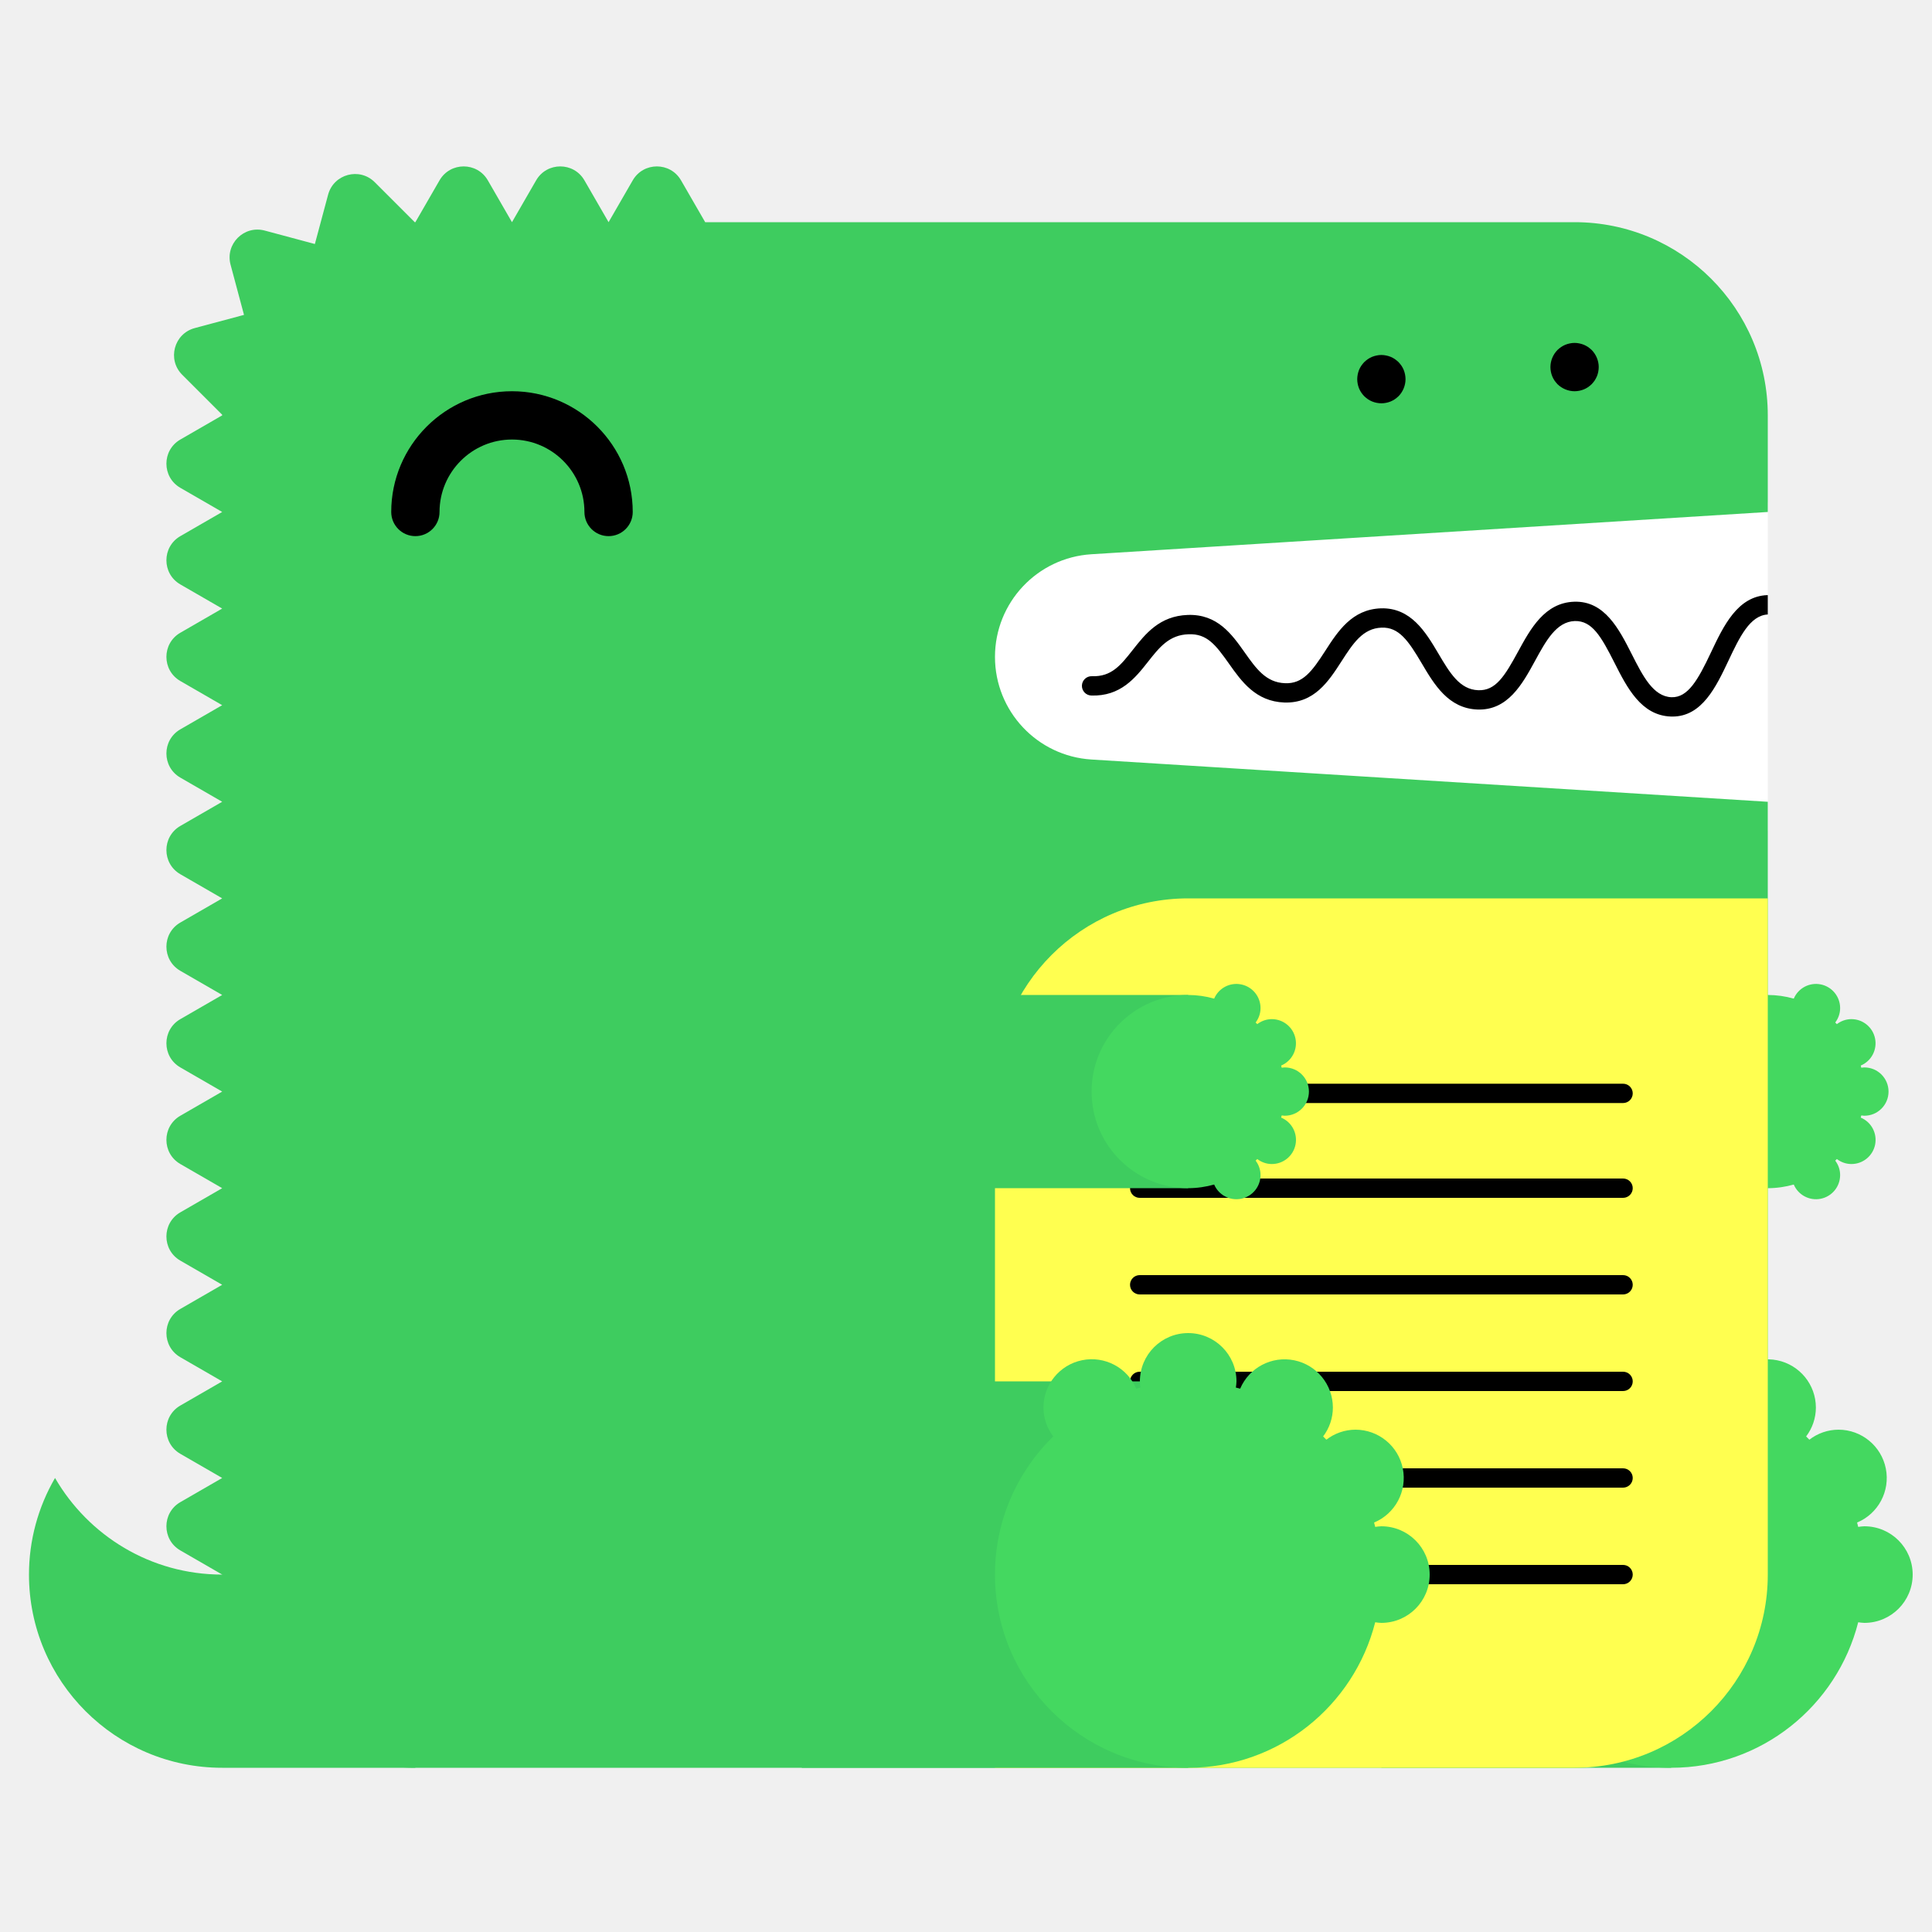
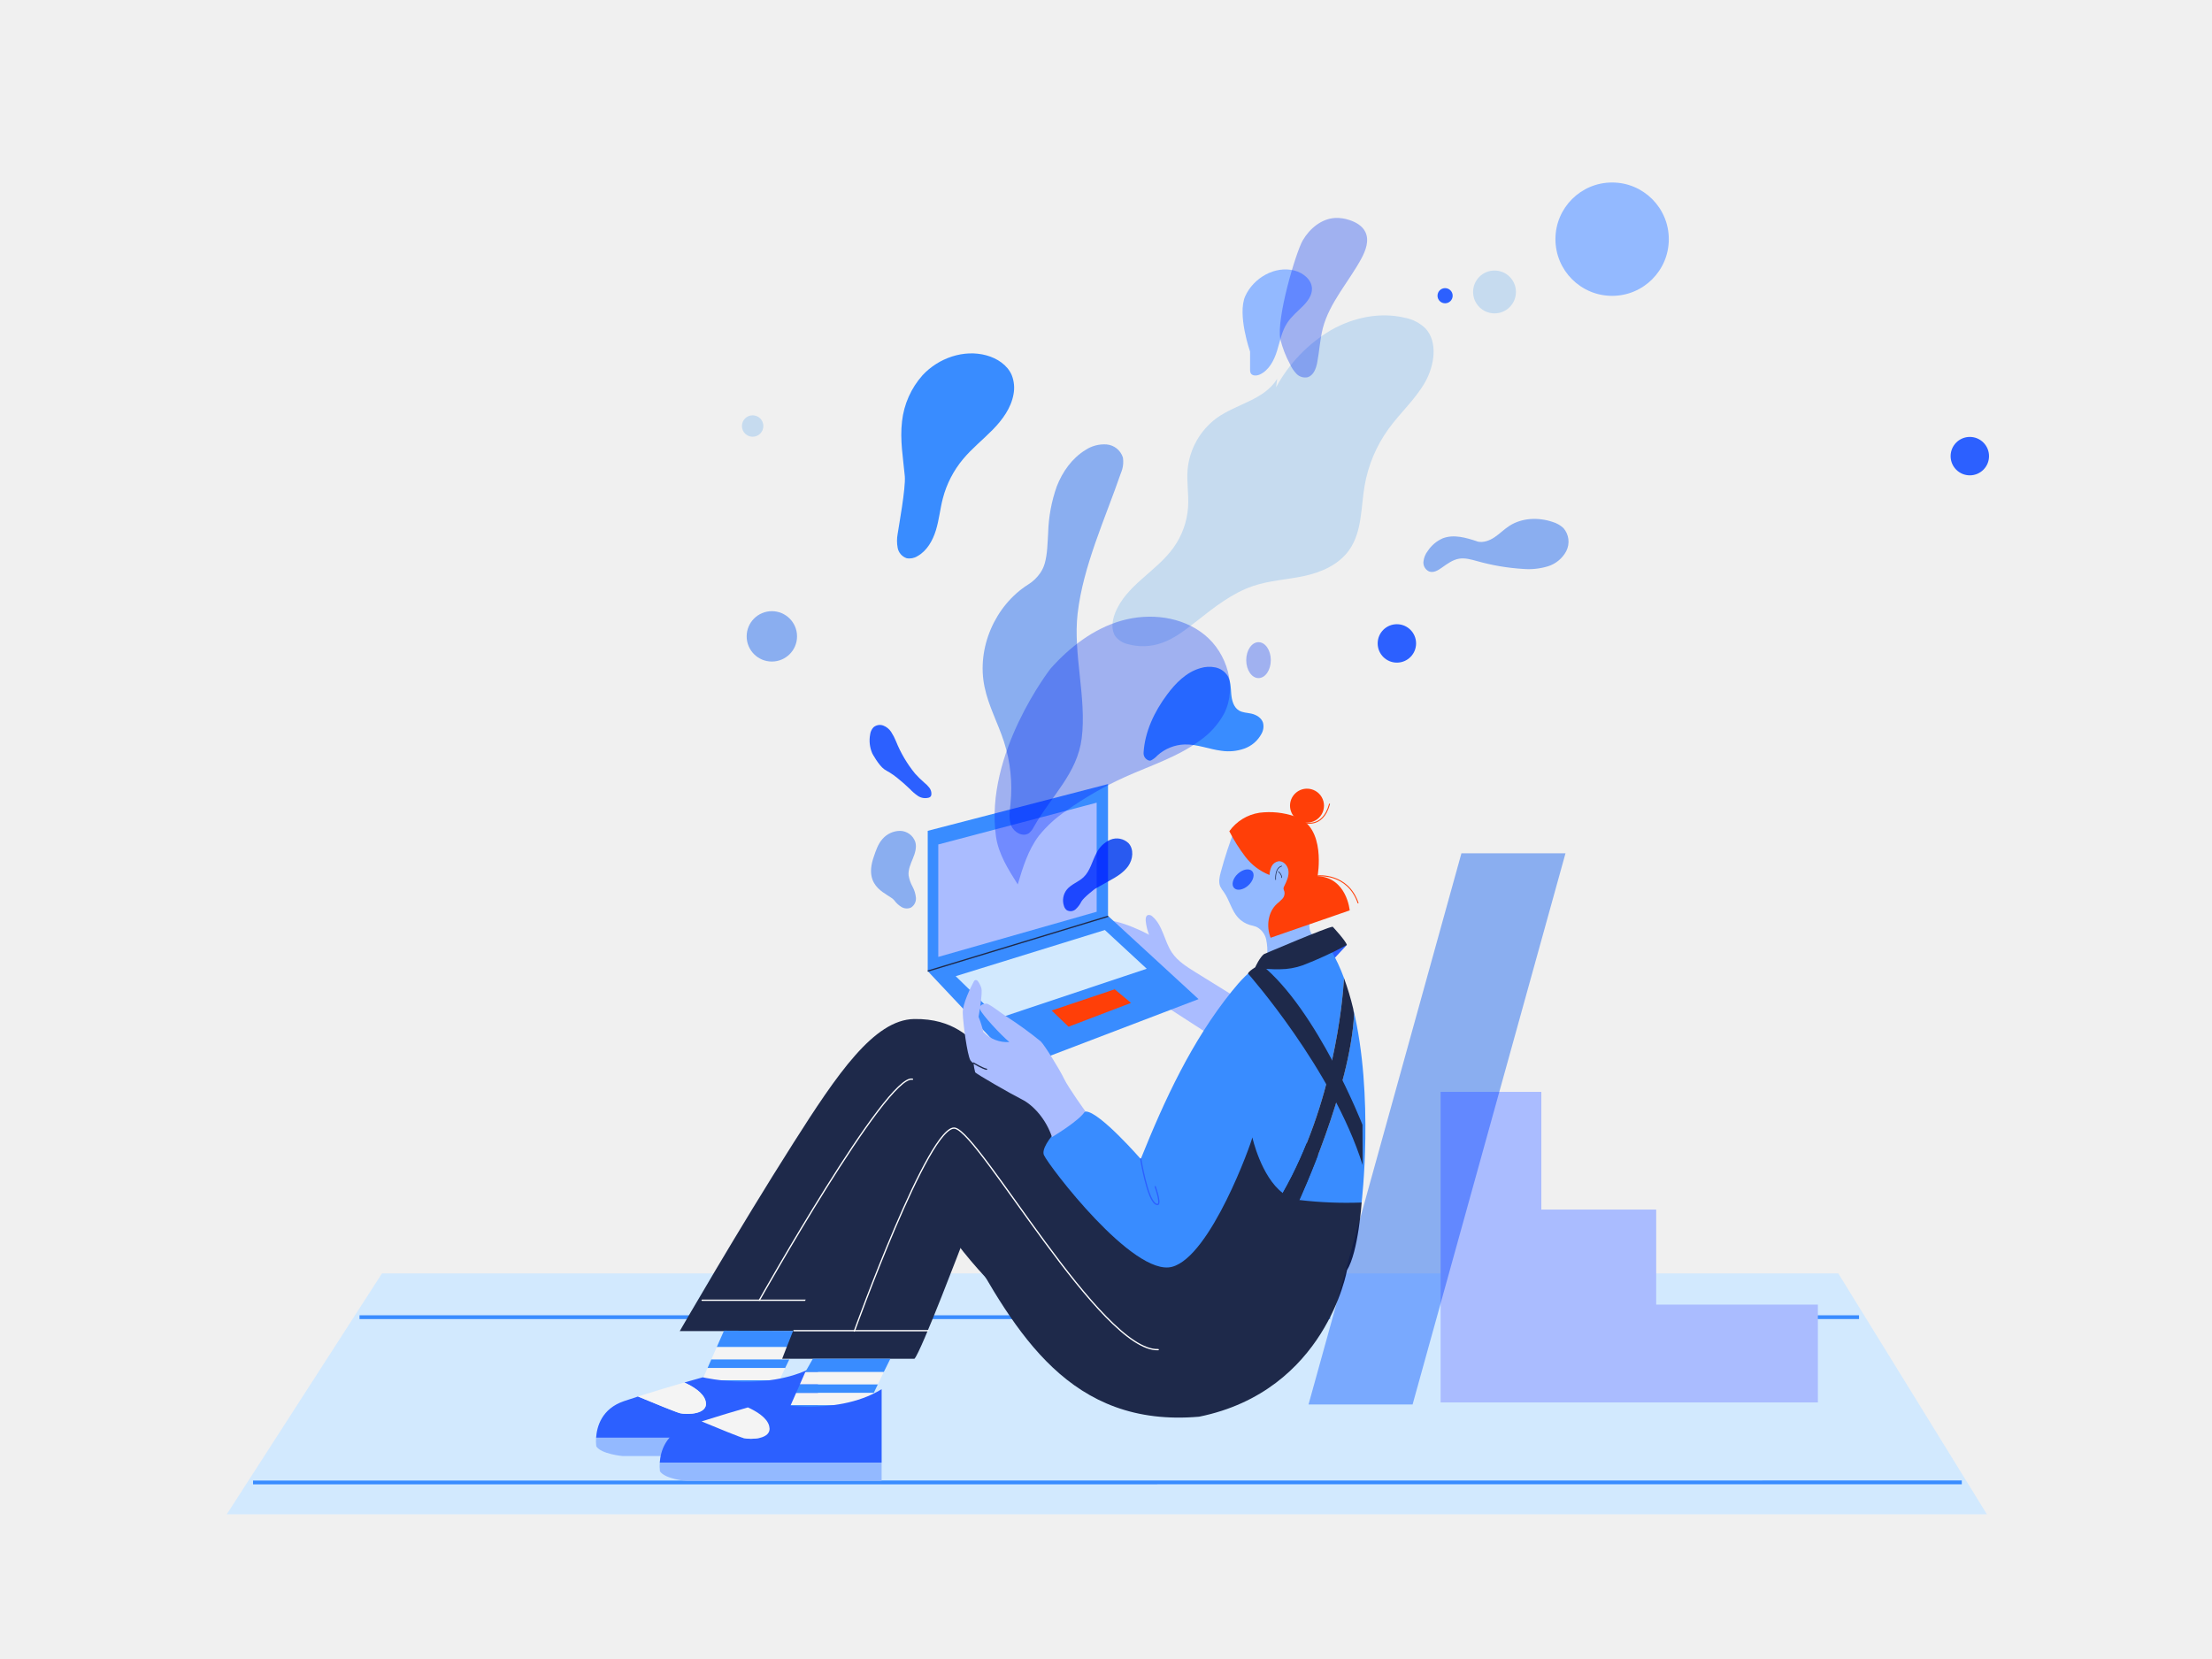
- <svg xmlns="http://www.w3.org/2000/svg" width="200" height="200" viewBox="0 0 200 200">
-   <g fill="none" fill-rule="evenodd">
-     <path fill="#FFF" d="M99 52h84v34H99z" />
-     <path d="M23 163c-7.398 0-13.843-4.027-17.303-10A19.886 19.886 0 0 0 3 163c0 11.046 8.954 20 20 20h20v-20H23z" fill="#3ECC5F" />
-     <path d="M112.98 57.376L183 53V43c0-11.046-8.954-20-20-20H73l-2.5-4.33c-1.112-1.925-3.889-1.925-5 0L63 23l-2.5-4.33c-1.111-1.925-3.889-1.925-5 0L53 23l-2.5-4.33c-1.111-1.925-3.889-1.925-5 0L43 23c-.022 0-.042.003-.065.003l-4.142-4.141c-1.57-1.571-4.252-.853-4.828 1.294l-1.369 5.104-5.192-1.392c-2.148-.575-4.111 1.389-3.535 3.536l1.39 5.193-5.102 1.367c-2.148.576-2.867 3.259-1.296 4.83l4.142 4.142c0 .021-.003.042-.003.064l-4.33 2.5c-1.925 1.111-1.925 3.889 0 5L23 53l-4.33 2.5c-1.925 1.111-1.925 3.889 0 5L23 63l-4.33 2.5c-1.925 1.111-1.925 3.889 0 5L23 73l-4.33 2.5c-1.925 1.111-1.925 3.889 0 5L23 83l-4.33 2.5c-1.925 1.111-1.925 3.889 0 5L23 93l-4.33 2.5c-1.925 1.111-1.925 3.889 0 5L23 103l-4.33 2.5c-1.925 1.111-1.925 3.889 0 5L23 113l-4.33 2.5c-1.925 1.111-1.925 3.889 0 5L23 123l-4.33 2.5c-1.925 1.111-1.925 3.889 0 5L23 133l-4.33 2.5c-1.925 1.111-1.925 3.889 0 5L23 143l-4.33 2.5c-1.925 1.111-1.925 3.889 0 5L23 153l-4.33 2.5c-1.925 1.111-1.925 3.889 0 5L23 163c0 11.046 8.954 20 20 20h120c11.046 0 20-8.954 20-20V83l-70.02-4.376A10.645 10.645 0 0 1 103 68c0-5.621 4.37-10.273 9.98-10.624" fill="#3ECC5F" />
-     <path fill="#3ECC5F" d="M143 183h30v-40h-30z" />
-     <path d="M193 158c-.219 0-.428.037-.639.064-.038-.15-.074-.301-.116-.451A5 5 0 0 0 190.32 148a4.96 4.96 0 0 0-3.016 1.036 26.531 26.531 0 0 0-.335-.336 4.955 4.955 0 0 0 1.011-2.987 5 5 0 0 0-9.599-1.959c-.148-.042-.297-.077-.445-.115.027-.211.064-.42.064-.639a5 5 0 0 0-5-5 5 5 0 0 0-5 5c0 .219.037.428.064.639-.148.038-.297.073-.445.115a4.998 4.998 0 0 0-9.599 1.959c0 1.125.384 2.151 1.011 2.987-3.717 3.632-6.031 8.693-6.031 14.3 0 11.046 8.954 20 20 20 9.339 0 17.16-6.41 19.361-15.064.211.027.42.064.639.064a5 5 0 0 0 5-5 5 5 0 0 0-5-5" fill="#44D860" />
-     <path fill="#3ECC5F" d="M153 123h30v-20h-30z" />
-     <path d="M193 115.5a2.5 2.5 0 1 0 0-5c-.109 0-.214.019-.319.032-.02-.075-.037-.15-.058-.225a2.501 2.501 0 0 0-.963-4.807c-.569 0-1.088.197-1.508.518a6.653 6.653 0 0 0-.168-.168c.314-.417.506-.931.506-1.494a2.5 2.5 0 0 0-4.8-.979A9.987 9.987 0 0 0 183 103c-5.522 0-10 4.478-10 10s4.478 10 10 10c.934 0 1.833-.138 2.69-.377a2.5 2.5 0 0 0 4.8-.979c0-.563-.192-1.077-.506-1.494.057-.055.113-.111.168-.168.42.321.939.518 1.508.518a2.5 2.5 0 0 0 .963-4.807c.021-.074.038-.15.058-.225.105.013.21.032.319.032" fill="#44D860" />
-     <path d="M63 55.5a2.5 2.5 0 0 1-2.5-2.5c0-4.136-3.364-7.5-7.5-7.5s-7.5 3.364-7.5 7.5a2.5 2.5 0 1 1-5 0c0-6.893 5.607-12.5 12.5-12.5S65.5 46.107 65.5 53a2.5 2.5 0 0 1-2.5 2.5" fill="#000" />
-     <path d="M103 183h60c11.046 0 20-8.954 20-20V93h-60c-11.046 0-20 8.954-20 20v70z" fill="#FFFF50" />
-     <path d="M168.02 124h-50.04a1 1 0 1 1 0-2h50.04a1 1 0 1 1 0 2m0 20h-50.04a1 1 0 1 1 0-2h50.04a1 1 0 1 1 0 2m0 20h-50.04a1 1 0 1 1 0-2h50.04a1 1 0 1 1 0 2m0-49.814h-50.04a1 1 0 1 1 0-2h50.04a1 1 0 1 1 0 2m0 19.814h-50.04a1 1 0 1 1 0-2h50.04a1 1 0 1 1 0 2m0 20h-50.04a1 1 0 1 1 0-2h50.04a1 1 0 1 1 0 2M183 61.611c-.012 0-.022-.006-.034-.005-3.09.105-4.552 3.196-5.842 5.923-1.346 2.85-2.387 4.703-4.093 4.647-1.889-.068-2.969-2.202-4.113-4.46-1.314-2.594-2.814-5.536-5.963-5.426-3.046.104-4.513 2.794-5.807 5.167-1.377 2.528-2.314 4.065-4.121 3.994-1.927-.07-2.951-1.805-4.136-3.813-1.321-2.236-2.848-4.75-5.936-4.664-2.994.103-4.465 2.385-5.763 4.4-1.373 2.13-2.335 3.428-4.165 3.351-1.973-.07-2.992-1.51-4.171-3.177-1.324-1.873-2.816-3.993-5.895-3.89-2.928.1-4.399 1.97-5.696 3.618-1.232 1.564-2.194 2.802-4.229 2.724a1 1 0 0 0-.072 2c3.017.101 4.545-1.8 5.872-3.487 1.177-1.496 2.193-2.787 4.193-2.855 1.926-.082 2.829 1.115 4.195 3.045 1.297 1.834 2.769 3.914 5.731 4.021 3.103.104 4.596-2.215 5.918-4.267 1.182-1.834 2.202-3.417 4.15-3.484 1.793-.067 2.769 1.35 4.145 3.681 1.297 2.197 2.766 4.686 5.787 4.796 3.125.108 4.634-2.62 5.949-5.035 1.139-2.088 2.214-4.06 4.119-4.126 1.793-.042 2.728 1.595 4.111 4.33 1.292 2.553 2.757 5.445 5.825 5.556l.169.003c3.064 0 4.518-3.075 5.805-5.794 1.139-2.41 2.217-4.68 4.067-4.773v-2z" fill="#000" />
-     <path fill="#3ECC5F" d="M83 183h40v-40H83z" />
-     <path d="M143 158c-.219 0-.428.037-.639.064-.038-.15-.074-.301-.116-.451A5 5 0 0 0 140.32 148a4.96 4.96 0 0 0-3.016 1.036 26.531 26.531 0 0 0-.335-.336 4.955 4.955 0 0 0 1.011-2.987 5 5 0 0 0-9.599-1.959c-.148-.042-.297-.077-.445-.115.027-.211.064-.42.064-.639a5 5 0 0 0-5-5 5 5 0 0 0-5 5c0 .219.037.428.064.639-.148.038-.297.073-.445.115a4.998 4.998 0 0 0-9.599 1.959c0 1.125.384 2.151 1.011 2.987-3.717 3.632-6.031 8.693-6.031 14.3 0 11.046 8.954 20 20 20 9.339 0 17.16-6.41 19.361-15.064.211.027.42.064.639.064a5 5 0 0 0 5-5 5 5 0 0 0-5-5" fill="#44D860" />
-     <path fill="#3ECC5F" d="M83 123h40v-20H83z" />
-     <path d="M133 115.5a2.5 2.5 0 1 0 0-5c-.109 0-.214.019-.319.032-.02-.075-.037-.15-.058-.225a2.501 2.501 0 0 0-.963-4.807c-.569 0-1.088.197-1.508.518a6.653 6.653 0 0 0-.168-.168c.314-.417.506-.931.506-1.494a2.5 2.5 0 0 0-4.8-.979A9.987 9.987 0 0 0 123 103c-5.522 0-10 4.478-10 10s4.478 10 10 10c.934 0 1.833-.138 2.69-.377a2.5 2.5 0 0 0 4.8-.979c0-.563-.192-1.077-.506-1.494.057-.055.113-.111.168-.168.42.321.939.518 1.508.518a2.5 2.5 0 0 0 .963-4.807c.021-.074.038-.15.058-.225.105.013.21.032.319.032" fill="#44D860" />
-     <path d="M143 41.75c-.16 0-.33-.02-.49-.05a2.52 2.52 0 0 1-.47-.14c-.15-.06-.29-.14-.431-.23-.13-.09-.259-.2-.38-.31-.109-.12-.219-.24-.309-.38s-.17-.28-.231-.43a2.619 2.619 0 0 1-.189-.96c0-.16.02-.33.05-.49.03-.16.08-.31.139-.47.061-.15.141-.29.231-.43.09-.13.2-.26.309-.38.121-.11.25-.22.38-.31.141-.09.281-.17.431-.23.149-.06.31-.11.47-.14.32-.07.65-.07.98 0 .159.03.32.08.47.14.149.06.29.14.43.23.13.09.259.2.38.31.11.12.22.25.31.38.09.14.17.28.23.43.06.16.11.31.14.47.029.16.05.33.05.49 0 .66-.271 1.31-.73 1.77-.121.11-.25.22-.38.31-.14.09-.281.17-.43.23a2.565 2.565 0 0 1-.96.19m20-1.25c-.66 0-1.3-.27-1.771-.73a3.802 3.802 0 0 1-.309-.38c-.09-.14-.17-.28-.231-.43a2.619 2.619 0 0 1-.189-.96c0-.66.27-1.3.729-1.77.121-.11.25-.22.38-.31.141-.09.281-.17.431-.23.149-.06.31-.11.47-.14.32-.07.66-.07.98 0 .159.03.32.08.47.14.149.06.29.14.43.23.13.09.259.2.38.31.459.47.73 1.11.73 1.77 0 .16-.021.33-.05.49-.03.16-.08.32-.14.47-.07.15-.14.29-.23.43-.09.13-.2.26-.31.38-.121.11-.25.22-.38.31-.14.09-.281.17-.43.23a2.565 2.565 0 0 1-.96.19" fill="#000" />
-   </g>
+ <svg xmlns="http://www.w3.org/2000/svg" viewBox="0 0 400 300" fill="none">
+   <path d="M69.072 230.276h263.351l26.876 43.563H41l28.072-43.563Z" fill="#D2E9FE" />
+   <path d="M65.013 238.189h175.52" stroke="#398CFF" stroke-width=".686" stroke-miterlimit="10" />
+   <path d="M230.759 70.036a26.893 26.893 0 0 1 9.935-10.345c4.124-2.352 8.948-3.273 13.313-2.237a7.313 7.313 0 0 1 3.778 1.947c2.242 2.422 1.652 6.691-.13 9.79-1.782 3.097-4.504 5.504-6.576 8.387a24.676 24.676 0 0 0-4.31 10.23c-.675 3.944-.45 8.263-2.737 11.576-1.902 2.748-5.13 4.114-8.223 4.78-3.093.666-6.266.796-9.294 1.832-3.689 1.266-6.927 3.799-10.075 6.286-2.002 1.561-4.004 3.158-6.321 3.974a10.161 10.161 0 0 1-6.201.215 3.953 3.953 0 0 1-2.182-1.341c-.836-1.156-.646-2.873-.08-4.294 1.977-5.005 7.437-7.458 10.555-11.812a14.263 14.263 0 0 0 2.633-7.327c.15-2.297-.286-4.565-.081-6.857a13.095 13.095 0 0 1 5.286-9.269c3.588-2.567 8.548-3.233 10.905-7.072" fill="#D2E9FE" style="mix-blend-mode:multiply" />
+   <path d="M267.074 97.903c1.086.305 2.247-.125 3.183-.75.936-.626 1.732-1.442 2.673-2.053 2.267-1.466 5.235-1.591 7.797-.73a4.95 4.95 0 0 1 2.002 1.13 3.752 3.752 0 0 1 .501 4.164 5.665 5.665 0 0 1-3.363 2.758 12.1 12.1 0 0 1-4.425.461 39.69 39.69 0 0 1-8.413-1.437c-1.031-.28-2.102-.59-3.158-.42-1.171.19-2.167.936-3.138 1.622-.691.5-1.541 1.001-2.332.68a1.76 1.76 0 0 1-1.001-1.731 3.77 3.77 0 0 1 .786-1.967 6.221 6.221 0 0 1 2.692-2.278c2.002-.785 4.219-.125 6.251.546" fill="#93B9FF" style="mix-blend-mode:multiply" />
+   <path d="M252.6 119.824a3.473 3.473 0 1 0 .001-6.947 3.473 3.473 0 0 0-.001 6.947ZM356.206 85.956a3.473 3.473 0 1 0 0-6.946 3.473 3.473 0 0 0 0 6.946Z" fill="#2C60FF" />
+   <path d="M239.723 210.292s-1.707 8.428-3.754 11.731c0 0-2.678 22.322-25.625 26.992-11.561 2.222-33.087-15.015-42.541-32.117 0 0-19.764 22.607-20.96 23.804h-23.919s10.475-18.178 20.56-34.033c7.888-12.408 14.564-22.277 21.816-22.397 7.252-.12 10.135 3.643 12.012 5.125 1.877 1.481 29.734 21.275 29.734 21.275l14.629-18.603 18.048 18.223Z" fill="#1E294A" />
+   <path d="M146.322 235.126h-19.354M146.818 236.467s14.779-40.694 19.394-39.613c4.614 1.081 26.42 40.429 36.725 40.039" stroke="#fff" stroke-width=".23" stroke-miterlimit="10" stroke-linecap="round" />
+   <path d="M163.619 86.117c-.31-3.334-.906-6.582-.501-9.94a15.015 15.015 0 0 1 3.704-8.318c2.883-3.118 7.477-4.725 11.571-3.594 1.917.53 3.759 1.722 4.55 3.544a6.215 6.215 0 0 1 .33 3.503c-.441 2.473-2.002 4.605-3.764 6.401-1.761 1.797-3.743 3.374-5.355 5.306a18.211 18.211 0 0 0-3.653 7.086c-.501 1.907-.681 3.89-1.257 5.771-.575 1.882-1.621 3.739-3.343 4.695a2.724 2.724 0 0 1-1.957.37 2.467 2.467 0 0 1-1.616-1.857 6.884 6.884 0 0 1 0-2.567c.18-1.247 1.471-8.248 1.291-10.4Z" fill="#398CFF" />
+   <path d="M225.179 53.555c1.501-3.318 5.385-5.545 8.903-4.63 1.567.41 3.108 1.622 3.163 3.244.04 1.246-.795 2.342-1.681 3.228-.886.886-2.032 1.831-2.778 2.968-1.001 1.501-1.316 3.353-1.857 5.084-.54 1.732-1.456 3.504-3.103 4.27-.565.26-1.386.305-1.671-.256a1.424 1.424 0 0 1-.1-.67v-3.198s-2.348-6.727-.876-10.04Z" fill="#93B9FF" />
+   <path d="M235.574 43.48c1.246-2.157 3.413-3.954 5.906-4.069a7.15 7.15 0 0 1 2.532.376c1.186.385 2.367 1.06 2.898 2.187.731 1.531.055 3.338-.756 4.83-2.287 4.203-5.705 7.887-6.937 12.511-.525 2.053-.63 4.215-1.026 6.272-.215 1.1-.69 2.357-1.771 2.637a2.186 2.186 0 0 1-1.962-.61 6.167 6.167 0 0 1-1.186-1.767 18.909 18.909 0 0 1-1.732-4.45c-.796-3.673 2.783-15.76 4.034-17.917Z" fill="#AABCFF" style="mix-blend-mode:multiply" />
+   <path d="M291.523 53.5c5.661 0 10.25-4.59 10.25-10.25S297.184 33 291.523 33s-10.25 4.59-10.25 10.25 4.589 10.25 10.25 10.25Z" fill="#93B9FF" />
+   <path d="M270.257 56.668a3.874 3.874 0 1 0 0-7.749 3.874 3.874 0 0 0 0 7.749Z" fill="#D2E9FE" style="mix-blend-mode:multiply" />
+   <path d="M227.581 122.622c1.227 0 2.222-1.454 2.222-3.248 0-1.794-.995-3.248-2.222-3.248-1.227 0-2.222 1.454-2.222 3.248 0 1.794.995 3.248 2.222 3.248Z" fill="#AABCFF" style="mix-blend-mode:multiply" />
+   <path d="M261.319 54.846a1.371 1.371 0 1 0 0-2.742 1.371 1.371 0 0 0 0 2.742ZM157.743 136.255a5.877 5.877 0 0 1-.395-3.428c.056-.488.266-.946.6-1.306a1.788 1.788 0 0 1 1.757-.326 2.972 2.972 0 0 1 1.437 1.151c.341.523.631 1.078.865 1.657a22.516 22.516 0 0 0 3.444 5.861 17.69 17.69 0 0 0 1.661 1.636c.348.275.662.589.936.936.279.349.413.792.376 1.236a.615.615 0 0 1-.476.571 2.39 2.39 0 0 1-1.912-.285 8.391 8.391 0 0 1-1.501-1.282 32.122 32.122 0 0 0-2.347-2.057c-.414-.332-.846-.64-1.297-.92-.325-.196-.665-.366-.976-.581-1.016-.706-2.172-2.863-2.172-2.863Z" fill="#2C60FF" />
+   <path d="M157.983 154.998c.396-1.146.766-2.337 1.572-3.253a4.255 4.255 0 0 1 3.188-1.501 2.97 2.97 0 0 1 2.772 2.002c.296 1.001-.055 2.072-.455 3.038-.4.966-.846 1.972-.756 3.003a6.17 6.17 0 0 0 .691 2.002c.344.63.561 1.322.636 2.036a1.93 1.93 0 0 1-.911 1.802 1.873 1.873 0 0 1-1.712-.12 4.63 4.63 0 0 1-1.301-1.201c-.986-1.231-5.676-2.117-3.724-7.808ZM139.575 119.629a4.554 4.554 0 1 0 .001-9.109 4.554 4.554 0 0 0-.001 9.109Z" fill="#93B9FF" style="mix-blend-mode:multiply" />
+   <path d="M136.102 78.975a1.937 1.937 0 1 0 0-3.874 1.937 1.937 0 0 0 0 3.874Z" fill="#D2E9FE" style="mix-blend-mode:multiply" />
+   <path d="M183.904 171.354c-3.189-.29-5.556-3.593-7.007-6.151a19.01 19.01 0 0 1-2.528-9.008c0-1.547.221-3.604 1.502-4.675 1.797-1.501 3.503.906 3.954 2.437.92 3.033.035 6.271.56 9.359a13.474 13.474 0 0 0 1.582 4.41c.375.654.805 1.276 1.286 1.857.606.735 1.396 1.346 1.857 2.192l.095-.13a14.175 14.175 0 0 0-1.942-.431c-.11 0-.155.15-.045.165.656.098 1.305.242 1.942.431a.087.087 0 0 0 .048-.004.088.088 0 0 0 .059-.073.087.087 0 0 0-.007-.048 9.728 9.728 0 0 0-1.502-1.757 13.013 13.013 0 0 1-1.656-2.287 13.156 13.156 0 0 1-1.677-5.155c-.34-3.243.781-7.167-1.126-10.09-.646-1.001-1.867-1.897-3.088-1.311-1.301.625-1.777 2.382-1.937 3.688-.405 3.288.596 6.862 2.082 9.775a19.113 19.113 0 0 0 3.218 4.554c1.171 1.221 2.598 2.252 4.325 2.407.11 0 .11-.16 0-.17l.005.015Z" fill="#F0F" />
+   <path d="M207.737 137.521a1.387 1.387 0 0 1-.941-1.411c.225-3.794 1.947-7.417 4.229-10.48 1.561-2.107 3.503-4.084 6.041-4.81a5.453 5.453 0 0 1 2.717-.13 3.5 3.5 0 0 1 2.202 1.502c.591 1.001.571 2.182.666 3.318.095 1.136.42 2.387 1.396 2.973.661.395 1.472.395 2.223.56.915.205 1.836.751 2.122 1.642a2.691 2.691 0 0 1-.271 2.002 5.676 5.676 0 0 1-3.108 2.682 8.6 8.6 0 0 1-4.139.396c-2.237-.281-4.399-1.206-6.651-1.141a7.703 7.703 0 0 0-4.94 2.002 4.01 4.01 0 0 1-1.141.88.6.6 0 0 1-.405.015Z" fill="#398CFF" />
+   <path d="M336.172 238.189h-58.057M354.755 268.058l-308.995.02" stroke="#398CFF" stroke-width=".686" stroke-miterlimit="10" />
+   <path d="M208.662 170.779a9.755 9.755 0 0 1-1.476-4.229c-.04-.421 0-.956.415-1.086a.905.905 0 0 1 .816.285c1.872 1.621 2.112 4.434 3.504 6.506 1.041 1.542 2.672 2.568 4.254 3.549l10.009 6.206-2.132 8.533-16.09-10.4.7-9.364Z" fill="#AABCFF" />
+   <path d="m146.487 240.702-15.56-.081-1.321 2.988h14.189l2.692-2.907ZM127.944 247.388h14.034l.761-1.581H128.64l-.696 1.581ZM126.353 250.992l14.069-.351.505-1.056h-13.953l-.621 1.407Z" fill="#398CFF" />
+   <path d="m129.606 243.609-.966 2.197h14.099l1.056-2.197h-14.189ZM126.974 249.585h13.953l1.051-2.197h-14.033l-.971 2.197Z" fill="#F4F4F4" />
+   <path d="M107.825 261.542c.881 1.406 4.749 1.756 4.749 1.756h35.34v-3.323H107.79a7.672 7.672 0 0 0 .035 1.567Z" fill="#93B9FF" />
+   <path d="M127.084 249.06s-1.337.37-3.324.941c1.447.655 3.464 1.816 3.849 3.368.616 2.457-3.428 2.457-4.569 2.197-.686-.16-4.615-1.767-7.658-3.033-.871.28-1.726.561-2.542.836-4.054 1.371-4.91 4.639-5.045 6.606h40.124v-13.268c-8.624 5.255-20.835 2.353-20.835 2.353Z" fill="#2C60FF" />
+   <path d="M127.584 253.369c-.386-1.552-2.403-2.713-3.849-3.368-2.282.66-5.42 1.586-8.378 2.532 3.043 1.266 6.972 2.873 7.657 3.033 1.161.26 5.205.26 4.57-2.197Z" fill="#F4F4F4" />
+   <path d="m208.753 178.101-10.685-7.558s-1.677-3.728 1.611-4.124c2.172-.255 7.718 2.002 11.441 4.585" fill="#AABCFF" />
+   <path d="M229.142 172.826a9.927 9.927 0 0 0-.18-2.963 3.343 3.343 0 0 0-1.781-2.267 10.457 10.457 0 0 0-1.177-.336 4.678 4.678 0 0 1-2.107-1.311c-1.191-1.291-1.556-3.143-2.557-4.589a5.927 5.927 0 0 1-.681-1.056c-.345-.806-.135-1.727.09-2.573a77.346 77.346 0 0 1 2.648-8.048l12.697 6.562.696 10.885s-.18 1.692.901 2.092l-8.549 3.604Z" fill="#93B9FF" />
+   <path d="M222.296 150.309a30.036 30.036 0 0 0 2.928 4.649 10.197 10.197 0 0 0 4.344 3.269c.017-.53.141-1.051.365-1.532a1.72 1.72 0 0 1 1.201-.941c.941-.15 1.767.791 1.862 1.742.095.951-.325 1.862-.75 2.717a1.007 1.007 0 0 0-.151.461c.033.198.09.391.171.575a1.47 1.47 0 0 1-.371 1.287c-.324.333-.666.647-1.026.941-1.601 1.501-1.902 4.059-1.106 6.101l14.304-4.95s-.5-5.921-5.806-6.206c0 0 1.652-8.944-4.044-10.766a14.238 14.238 0 0 0-6.481-.685 8.221 8.221 0 0 0-5.44 3.348v-.01Z" fill="#FF3F08" />
+   <path d="M236.294 148.762a3.073 3.073 0 1 0 0-6.145 3.073 3.073 0 0 0 0 6.145Z" fill="#FF3F08" />
+   <path d="M246.229 217.464s-.596 8.924-2.648 12.227c0 0-3.783 21.821-26.73 26.491-23.318 2.037-33.088-15.015-42.542-32.117 0 0-7.752 20.445-8.948 21.641h-23.919s17.207-44.758 22.677-49.142c0 0 2.673-4.955 7.688-5.125 5.015-.17 10.135 3.643 12.011 5.125 1.877 1.481 18.909 17.707 18.909 17.707l25.455-15.015 18.047 18.208Z" fill="#1E294A" />
+   <path d="M167.843 240.631h-24.279M154.495 240.702s13.608-37.762 18.223-36.681c4.614 1.081 26.42 40.434 36.725 40.039M137.309 235.126s23.082-41.04 27.696-39.969" stroke="#fff" stroke-width=".23" stroke-miterlimit="10" stroke-linecap="round" />
+   <path d="m167.763 175.608 32.627-9.964 16.346 15.029-32.517 12.417-16.456-17.482Z" fill="#398CFF" />
+   <path d="m172.818 176.524 26.976-8.348 7.572 7.002-26.761 8.944-7.787-7.598Z" fill="#D2E9FE" />
+   <path d="m190.17 182.73 11.401-3.833 2.953 2.462-11.296 4.304-3.058-2.933Z" fill="#FF3F08" />
+   <path d="M167.763 175.608v-25.369l32.602-8.453v23.883l-32.602 9.939Z" fill="#398CFF" />
+   <path d="M169.67 173.041v-20.335l28.643-7.557v19.724l-28.643 8.168Z" fill="#AABCFF" />
+   <path d="m243.526 170.909-2.447 2.622-1.481-2.452 3.928-.17Z" fill="#2C60FF" />
+   <path d="M243.046 176.885a33.413 33.413 0 0 0-2.398-5.15l-12.667 2.612c-2.067 1.211-3.708 3.028-5.215 4.895-7.262 9.009-12.172 19.624-16.481 30.344 0 0-7.372-8.468-9.879-8.583-2.508-.115-8.484 5.926-7.633 7.863.851 1.937 16.176 22.091 23.178 20.214 7.001-1.877 14.349-22.437 14.514-23.407 0 0 1.561 7.086 5.505 10.069 9.194-16.08 10.851-34.818 11.076-38.857ZM244.698 182.385l.15 1.001c-.636 13.543-9.895 33.613-9.895 33.613 3.74.444 7.508.596 11.271.455 0 0 2.302-19.294-1.526-35.069Z" fill="#398CFF" />
+   <path d="M234.958 217.009a6.138 6.138 0 0 1-3.002-1.267s1.436 1.292 3.002 1.267Z" fill="#1E294A" />
+   <path d="M244.697 182.385a49.086 49.086 0 0 0-1.656-5.505c-.225 4.039-1.882 22.787-11.081 38.857a6.138 6.138 0 0 0 3.003 1.267s9.259-20.07 9.894-33.613l-.16-1.006Z" fill="#1E294A" />
+   <path d="M225.679 176.049s15.295 17.282 20.735 34.643l-.035-7.292s-8.133-20.79-18.383-29.028c.015-.015-2.107 1.036-2.317 1.677Z" fill="#1E294A" />
+   <path d="M225.757 160.089c.903-.839 1.203-1.984.671-2.557-.533-.573-1.696-.357-2.599.482-.904.839-1.204 1.984-.671 2.557.532.573 1.696.358 2.599-.482Z" fill="#2C60FF" />
+   <path d="M226.995 174.993c-.12 0 .901-2.002 1.582-2.463 0 0 11.446-4.894 12.417-4.949 0 0 2.392 2.562 2.562 3.303a69.727 69.727 0 0 1-7.938 3.658c-1.338.48-2.747.727-4.169.731a27.768 27.768 0 0 1-4.454-.28Z" fill="#1E294A" />
+   <path d="M230.684 159.067s-.2-2.082 1.081-2.452" stroke="#1E294A" stroke-width=".115" stroke-miterlimit="10" stroke-linecap="round" />
+   <path d="M231.185 157.621s.625.5.57 1.081" stroke="#1E294A" stroke-width=".115" stroke-miterlimit="10" stroke-linecap="round" />
+   <path d="m167.763 175.608 32.627-9.909" stroke="#1E294A" stroke-width=".23" stroke-miterlimit="10" />
+   <path d="M238.287 158.382s5.41-.571 7.292 4.899M235.689 148.697s3.478 1.317 4.73-3.298" stroke="#FF3F08" stroke-width=".17" stroke-miterlimit="10" stroke-linecap="round" />
+   <path d="M180.105 151.265c.445 3.153 2.232 5.976 3.934 8.668.921-3.083 1.882-6.236 3.823-8.803a22.224 22.224 0 0 1 5.005-4.56 62.933 62.933 0 0 1 10.621-6.086c4.589-2.062 9.479-3.603 13.513-6.586a14.133 14.133 0 0 0 4.384-4.91c2.357-4.709.536-10.86-3.553-14.189-4.089-3.328-9.915-4.004-14.98-2.577-5.065 1.426-9.429 4.785-12.918 8.728.026 0-11.941 15.305-9.829 30.315Z" fill="#AABCFF" style="mix-blend-mode:multiply" />
+   <path d="M188.919 101.902c.501-1.797.501-3.684.621-5.546a27.363 27.363 0 0 1 1.551-8.383c1.031-2.662 2.768-5.12 5.205-6.606a6.137 6.137 0 0 1 3.814-1.001 3.405 3.405 0 0 1 2.948 2.367 5.125 5.125 0 0 1-.375 2.838c-2.818 8.188-6.817 16.761-7.813 25.37-.846 7.287 1.647 15.269.741 22.547-.801 6.401-5.506 10.455-8.674 16.06a3.357 3.357 0 0 1-.856 1.101c-1.076.771-2.692-.095-3.203-1.316-.51-1.221-.29-2.613-.155-3.934a27.439 27.439 0 0 0-1.181-11.301c-1.081-3.328-2.803-6.456-3.503-9.879-1.477-7.007 1.881-14.75 7.927-18.548a7.254 7.254 0 0 0 2.137-2.047 6.063 6.063 0 0 0 .816-1.722Z" fill="#93B9FF" style="mix-blend-mode:multiply" />
+   <path d="M195.56 163.011a4.822 4.822 0 0 1-1.036 1.402 1.386 1.386 0 0 1-1.621.175 1.538 1.538 0 0 1-.501-.741 3.15 3.15 0 0 1 .531-3.003c.795-.961 2.097-1.356 3.002-2.212 1.207-1.136 1.547-2.888 2.328-4.344a5.086 5.086 0 0 1 2.502-2.433 3.066 3.066 0 0 1 3.313.621c1.001 1.096.806 2.913-.05 4.129-.855 1.216-2.197 2.002-3.503 2.713l-2.502 1.406s-1.992 1.491-2.463 2.287Z" fill="#2C60FF" style="mix-blend-mode:multiply" />
+   <path d="M206.285 209.576s1.141 7.062 2.618 8.083c1.476 1.021 0-3.073 0-3.073" stroke="#2C60FF" stroke-width=".23" stroke-miterlimit="10" stroke-linecap="round" />
+   <path d="M161.002 245.706h-14.014l-1.366 2.408h14.188l1.192-2.408ZM143.96 251.892h14.034l.76-1.581h-14.098l-.696 1.581ZM142.368 255.496l14.069-.35.505-1.056h-13.953l-.621 1.406Z" fill="#398CFF" />
+   <path d="m145.622 248.114-.966 2.197h14.098l1.056-2.197h-14.188ZM142.989 254.09h13.954l1.051-2.198H143.96l-.971 2.198Z" fill="#F4F4F4" />
+   <path d="M119.336 266.046c.881 1.407 4.75 1.757 4.75 1.757h35.339v-3.323h-40.124a7.66 7.66 0 0 0 .035 1.566Z" fill="#93B9FF" />
+   <path d="M138.594 253.564s-1.336.37-3.323.941c1.447.656 3.464 1.817 3.849 3.368.615 2.458-3.428 2.458-4.57 2.197-.685-.16-4.614-1.766-7.657-3.033-.871.281-1.727.561-2.542.836-4.054 1.372-4.91 4.64-5.045 6.607h40.124v-13.268c-8.624 5.255-20.836 2.352-20.836 2.352Z" fill="#2C60FF" />
+   <path d="M139.095 257.873c-.385-1.551-2.402-2.712-3.849-3.368-2.282.661-5.42 1.586-8.378 2.532 3.043 1.267 6.972 2.873 7.658 3.033 1.161.261 5.205.261 4.569-2.197Z" fill="#F4F4F4" />
+   <path d="M176.046 192.235a8.418 8.418 0 0 0 2.317 1.086" stroke="#1E294A" stroke-width=".255" stroke-miterlimit="10" stroke-linecap="round" />
+   <path d="M176.782 177.365a.406.406 0 0 0-.349-.141.398.398 0 0 0-.312.211c-.575 1.086-2.087 4.109-2.026 5.751.07 2.027.795 7.457 1.376 8.543.36.501.575.501.575.501.05.561.147 1.116.291 1.661.145.29 6.441 3.909 8.468 4.925s4.344 3.543 5.43 6.802c0 0 5.005-2.968 6.006-4.705 0 0-3.038-4.199-3.834-5.861-.795-1.661-3.473-6.006-4.199-6.731a70.36 70.36 0 0 0-6.116-4.45c-.58-.29-3.258-2.462-3.763-2.392-.506.07-1.377.22-1.086 1.086.29.866 3.838 4.705 5.285 5.866a5.95 5.95 0 0 1-4.705-1.812 18.624 18.624 0 0 0-.871-2.748s.796-4.344.501-5.215a4.205 4.205 0 0 0-.671-1.291Z" fill="#AABCFF" />
+   <path d="M176.046 192.235s1.657 1 2.352 1.121" stroke="#1E294A" stroke-width=".23" stroke-miterlimit="10" stroke-linecap="round" />
+   <path d="M278.721 197.445v21.285h20.77v17.187h29.239v17.687h-68.222v-56.159h18.213Z" fill="#AABCFF" />
+   <path d="M255.443 253.969h-18.818l27.647-99.661h18.818l-27.647 99.661Z" fill="#93B9FF" style="mix-blend-mode:multiply" />
</svg>
